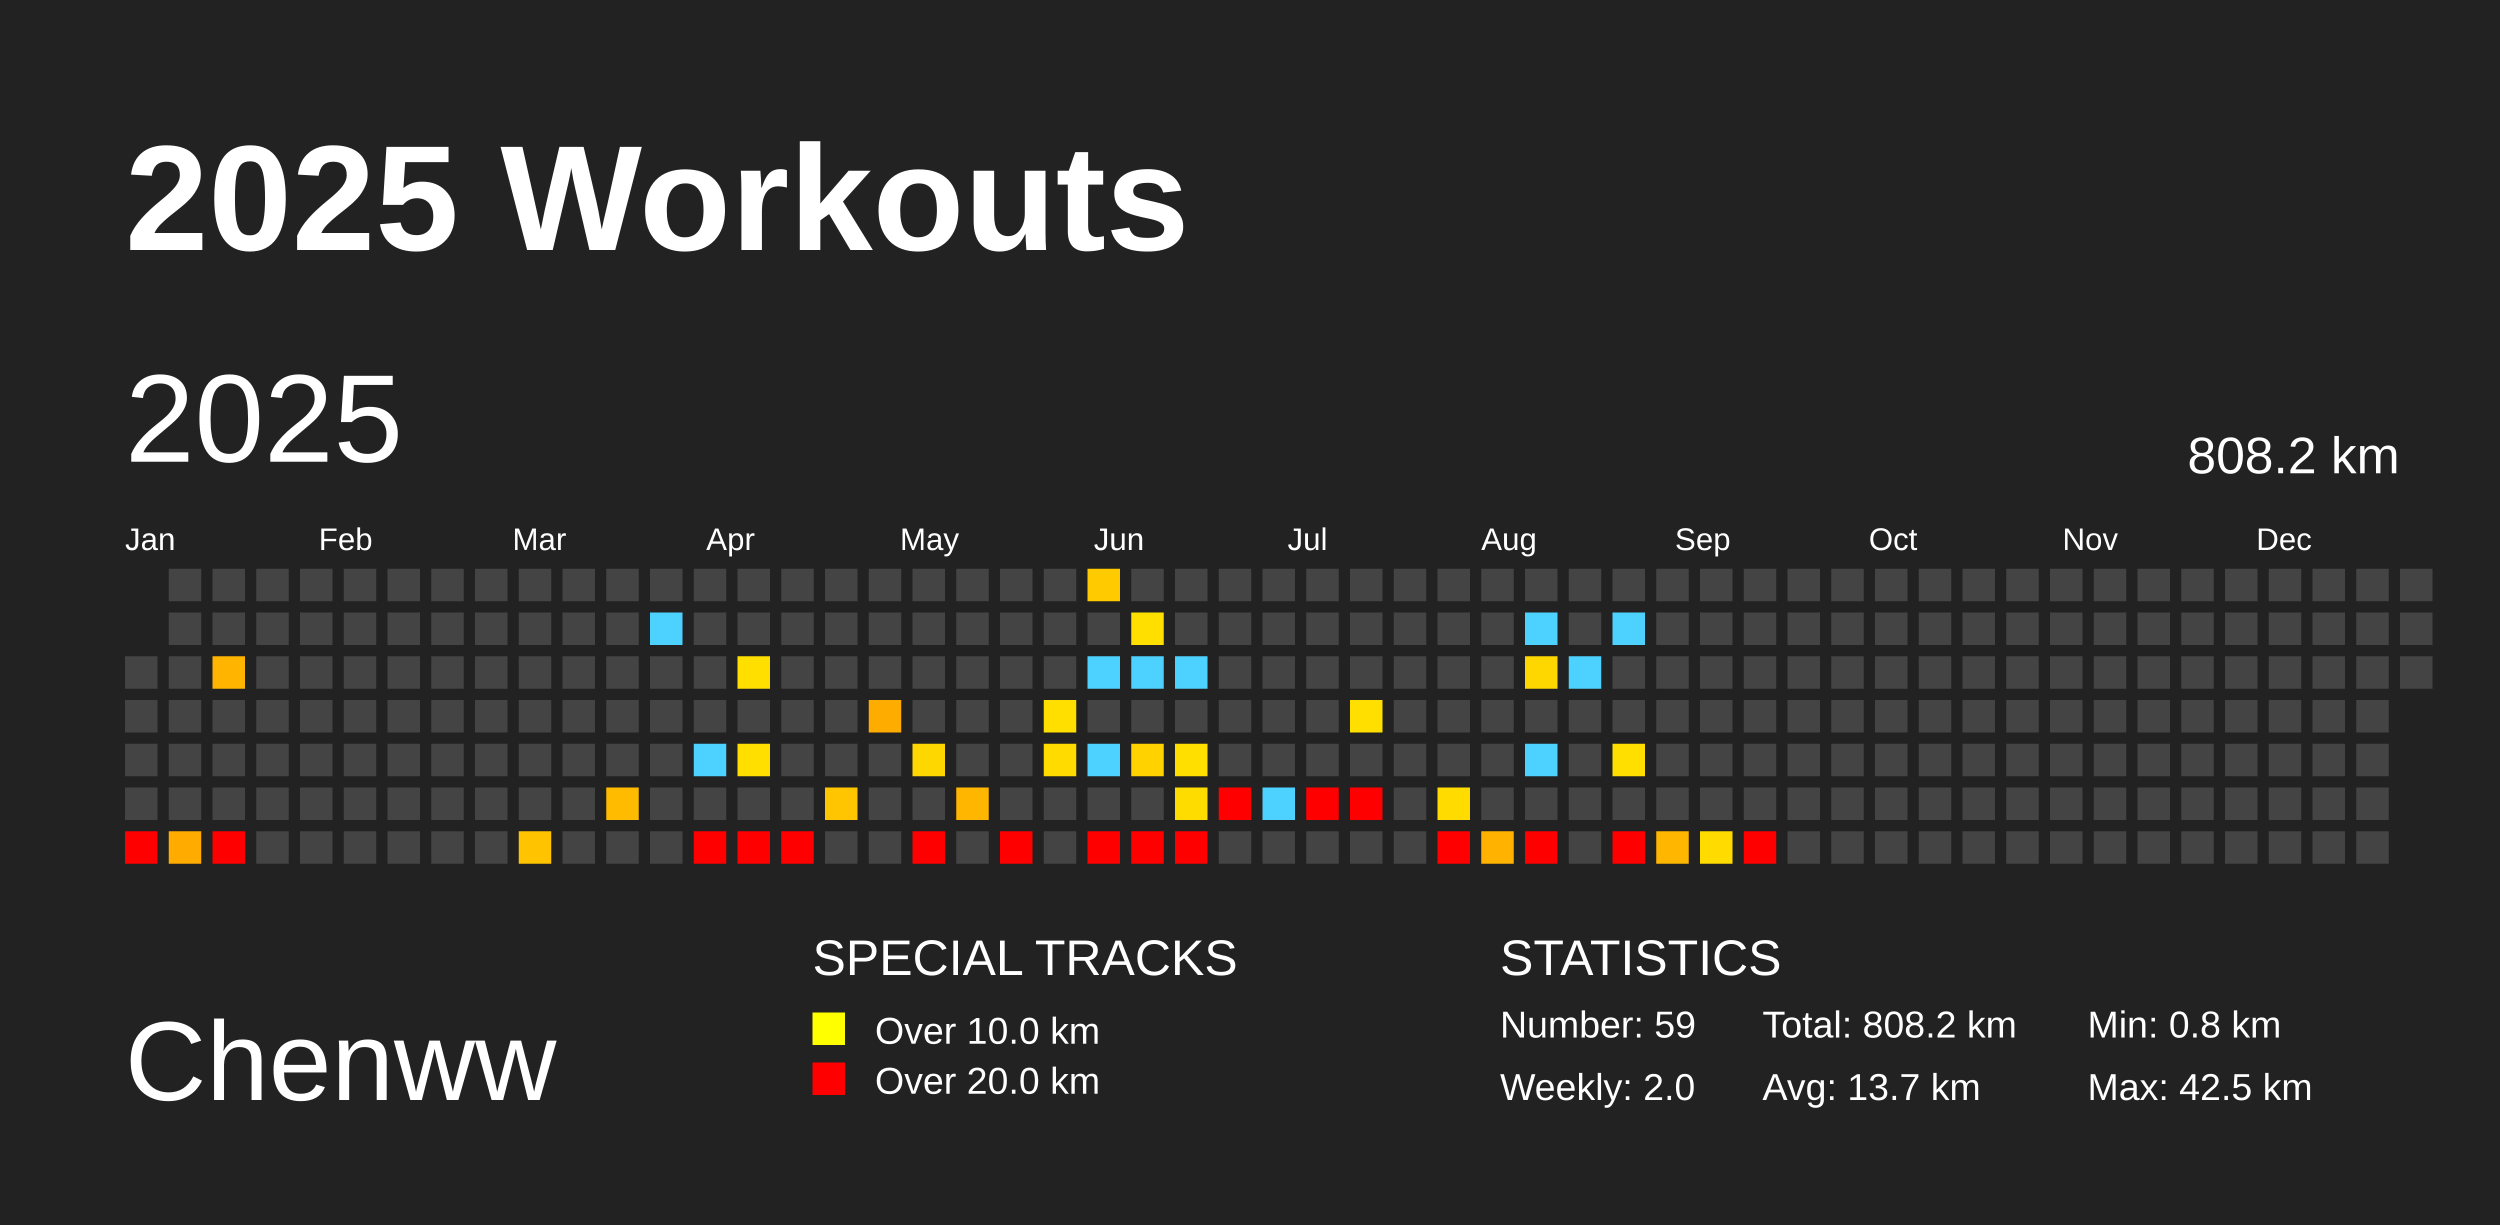
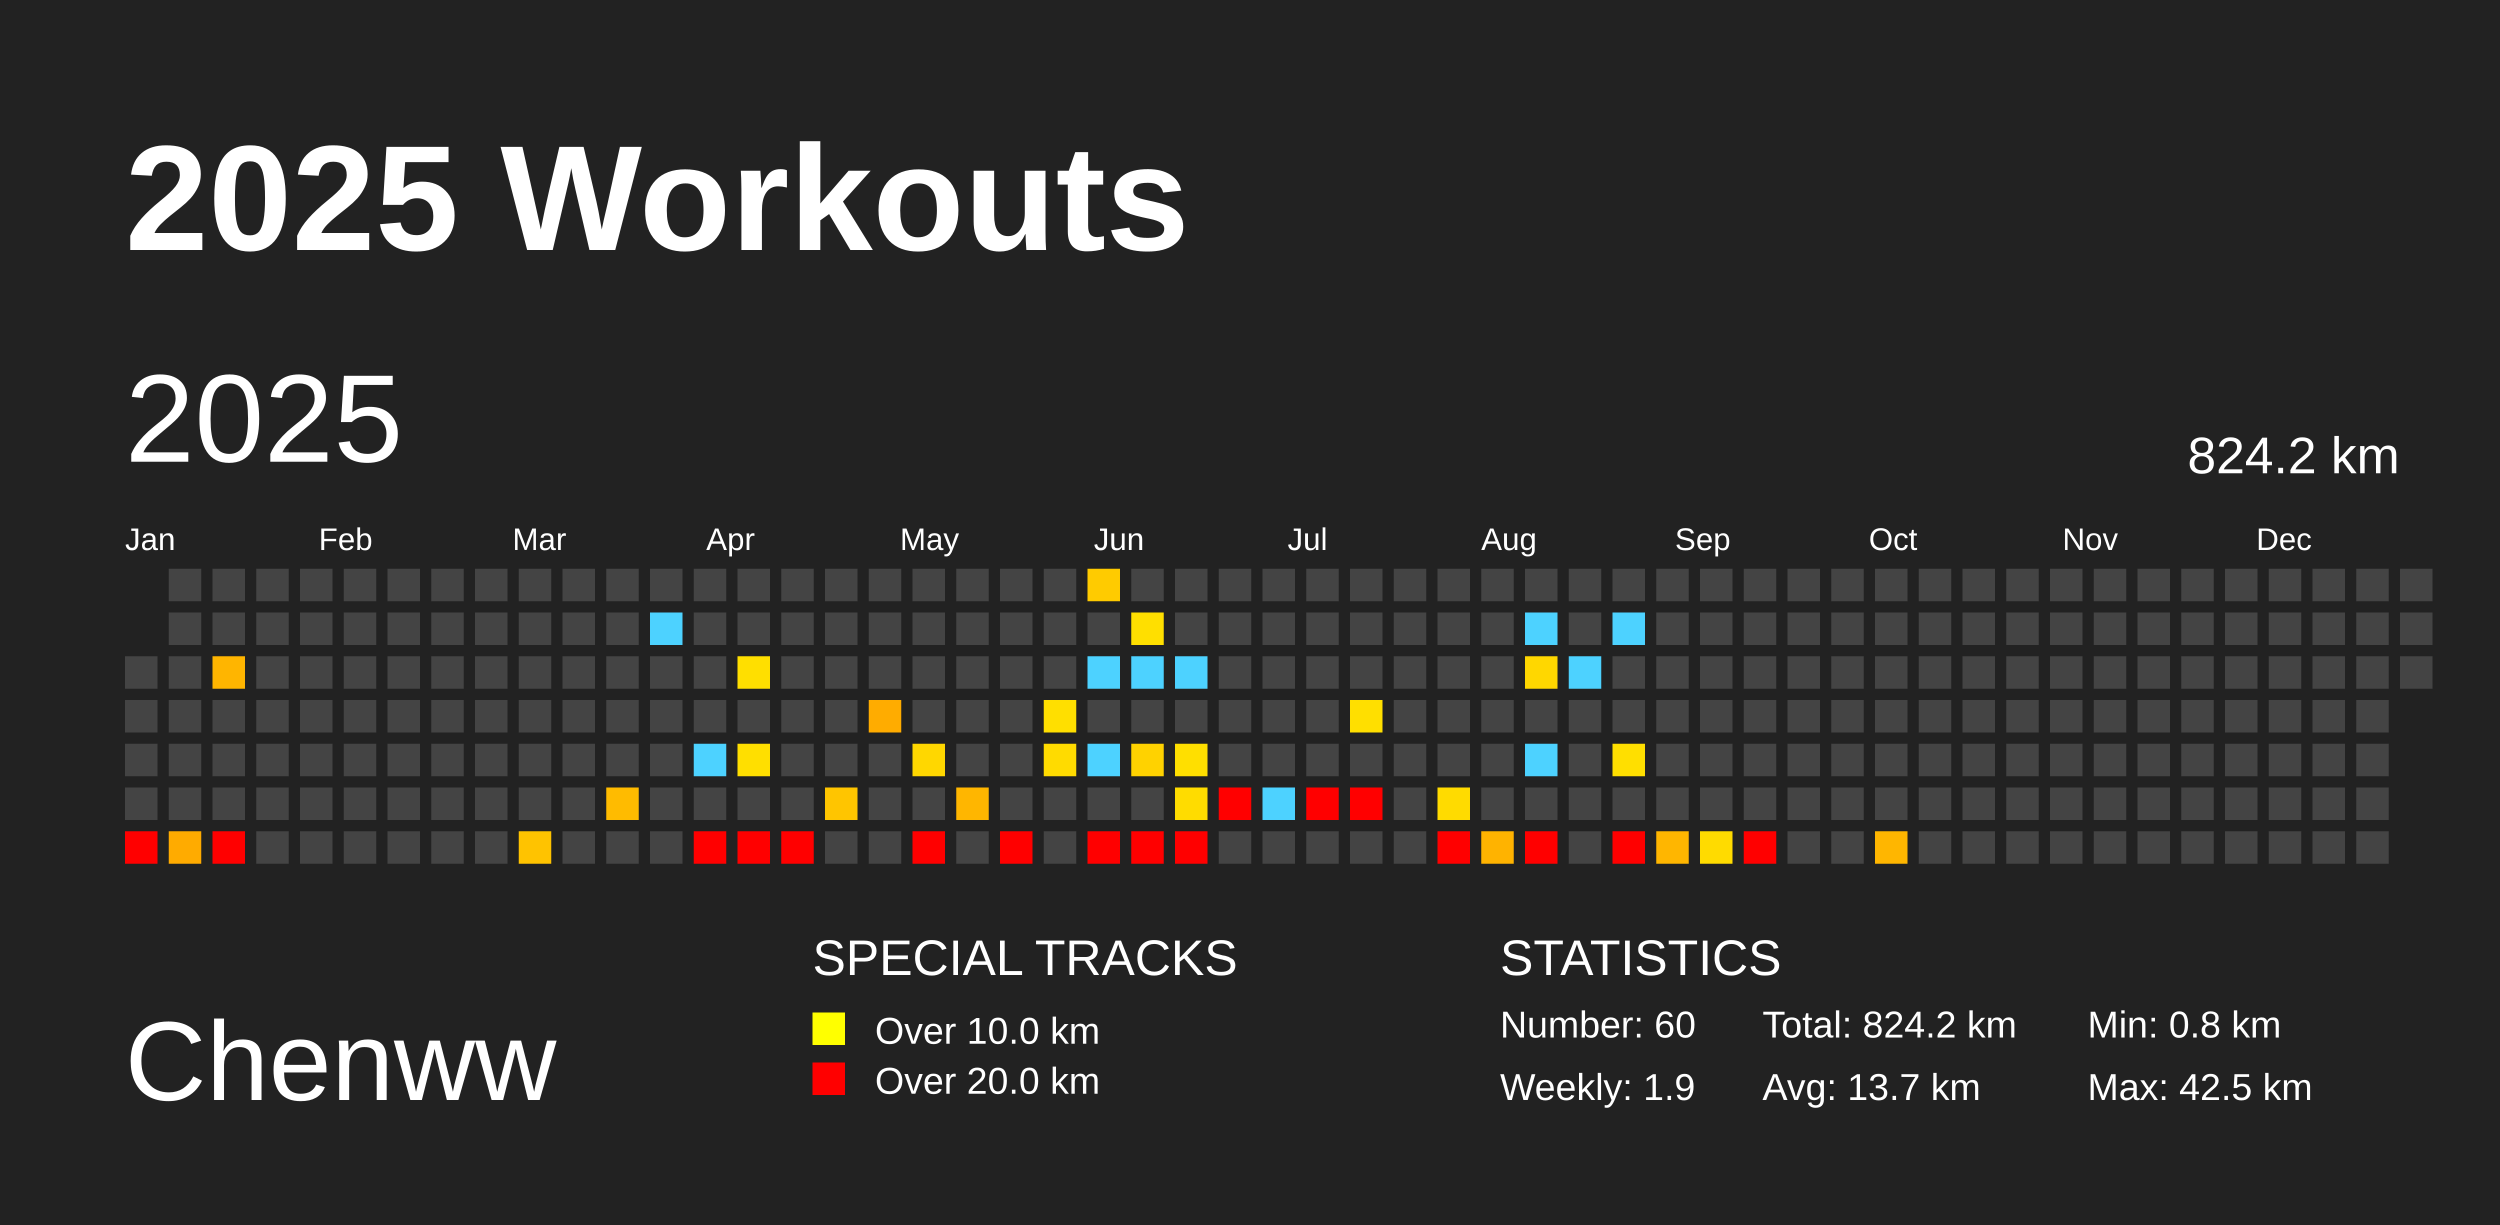
<svg xmlns="http://www.w3.org/2000/svg" baseProfile="full" height="98mm" version="1.1" viewBox="0,0,200,98" width="200mm">
  <defs />
  <rect fill="#222222" height="98" width="200" x="0" y="0" />
  <text fill="#FFFFFF" style="font-size:12px; font-family:Arial; font-weight:bold;" x="10" y="20">2025 Workouts</text>
  <text fill="#FFFFFF" style="font-size:9px; font-family:Arial" x="10" y="88">Chenww</text>
  <text fill="#FFFFFF" style="font-size:4px; font-family:Arial" x="65" y="78">SPECIAL TRACKS</text>
  <rect fill="yellow" height="2.6" width="2.6" x="65" y="81" />
  <text fill="#FFFFFF" style="font-size:3px; font-family:Arial" x="70" y="83.5">Over 10.0 km</text>
  <rect fill="red" height="2.6" width="2.6" x="65" y="85" />
  <text fill="#FFFFFF" style="font-size:3px; font-family:Arial" x="70" y="87.5">Over 20.0 km</text>
  <text fill="#FFFFFF" style="font-size:4px; font-family:Arial" x="120" y="78">STATISTICS</text>
-   <text fill="#FFFFFF" style="font-size:3px; font-family:Arial" x="120" y="83">Number: 59</text>
-   <text fill="#FFFFFF" style="font-size:3px; font-family:Arial" x="120" y="88">Weekly: 2.0</text>
-   <text fill="#FFFFFF" style="font-size:3px; font-family:Arial" x="141" y="83">Total: 808.2 km</text>
+   <text fill="#FFFFFF" style="font-size:3px; font-family:Arial" x="120" y="83">Number: 60</text>
+   <text fill="#FFFFFF" style="font-size:3px; font-family:Arial" x="120" y="88">Weekly: 1.9</text>
+   <text fill="#FFFFFF" style="font-size:3px; font-family:Arial" x="141" y="83">Total: 824.2 km</text>
  <text fill="#FFFFFF" style="font-size:3px; font-family:Arial" x="141" y="88">Avg: 13.7 km</text>
  <text fill="#FFFFFF" style="font-size:3px; font-family:Arial" x="167" y="83">Min: 0.8 km</text>
  <text fill="#FFFFFF" style="font-size:3px; font-family:Arial" x="167" y="88">Max: 42.5 km</text>
  <text dominant-baseline="hanging" fill="#FFFFFF" style="font-size:10.0px; font-family:Arial;" x="10" y="30">2025</text>
-   <text dominant-baseline="hanging" fill="#FFFFFF" style="font-size:4.125px; font-family:Arial;" x="175" y="35">808.2 km</text>
+   <text dominant-baseline="hanging" fill="#FFFFFF" style="font-size:4.125px; font-family:Arial;" x="175" y="35">824.2 km</text>
  <text fill="#FFFFFF" style="font-size:2.5px; font-family:Arial" x="10.0" y="44">Jan</text>
  <text fill="#FFFFFF" style="font-size:2.5px; font-family:Arial" x="25.5" y="44">Feb</text>
  <text fill="#FFFFFF" style="font-size:2.5px; font-family:Arial" x="41.0" y="44">Mar</text>
  <text fill="#FFFFFF" style="font-size:2.5px; font-family:Arial" x="56.5" y="44">Apr</text>
  <text fill="#FFFFFF" style="font-size:2.5px; font-family:Arial" x="72.0" y="44">May</text>
  <text fill="#FFFFFF" style="font-size:2.5px; font-family:Arial" x="87.5" y="44">Jun</text>
  <text fill="#FFFFFF" style="font-size:2.5px; font-family:Arial" x="103.0" y="44">Jul</text>
  <text fill="#FFFFFF" style="font-size:2.5px; font-family:Arial" x="118.5" y="44">Aug</text>
  <text fill="#FFFFFF" style="font-size:2.5px; font-family:Arial" x="134.0" y="44">Sep</text>
  <text fill="#FFFFFF" style="font-size:2.5px; font-family:Arial" x="149.5" y="44">Oct</text>
  <text fill="#FFFFFF" style="font-size:2.5px; font-family:Arial" x="165.0" y="44">Nov</text>
  <text fill="#FFFFFF" style="font-size:2.5px; font-family:Arial" x="180.5" y="44">Dec</text>
  <rect fill="#444444" height="2.6" width="2.6" x="10.0" y="52.5" />
  <rect fill="#444444" height="2.6" width="2.6" x="10.0" y="56.0" />
  <rect fill="#444444" height="2.6" width="2.6" x="10.0" y="59.5" />
  <rect fill="#444444" height="2.6" width="2.6" x="10.0" y="63.0" />
  <rect fill="red" height="2.6" width="2.6" x="10.0" y="66.5" />
  <rect fill="#444444" height="2.6" width="2.6" x="13.5" y="45.5" />
  <rect fill="#444444" height="2.6" width="2.6" x="13.5" y="49.0" />
  <rect fill="#444444" height="2.6" width="2.6" x="13.5" y="52.5" />
  <rect fill="#444444" height="2.6" width="2.6" x="13.5" y="56.0" />
  <rect fill="#444444" height="2.6" width="2.6" x="13.5" y="59.5" />
  <rect fill="#444444" height="2.6" width="2.6" x="13.5" y="63.0" />
  <rect fill="#ffab00" height="2.6" width="2.6" x="13.5" y="66.5" />
  <rect fill="#444444" height="2.6" width="2.6" x="17.0" y="45.5" />
  <rect fill="#444444" height="2.6" width="2.6" x="17.0" y="49.0" />
  <rect fill="#ffb500" height="2.6" width="2.6" x="17.0" y="52.5" />
  <rect fill="#444444" height="2.6" width="2.6" x="17.0" y="56.0" />
  <rect fill="#444444" height="2.6" width="2.6" x="17.0" y="59.5" />
  <rect fill="#444444" height="2.6" width="2.6" x="17.0" y="63.0" />
  <rect fill="red" height="2.6" width="2.6" x="17.0" y="66.5" />
  <rect fill="#444444" height="2.6" width="2.6" x="20.5" y="45.5" />
  <rect fill="#444444" height="2.6" width="2.6" x="20.5" y="49.0" />
  <rect fill="#444444" height="2.6" width="2.6" x="20.5" y="52.5" />
  <rect fill="#444444" height="2.6" width="2.6" x="20.5" y="56.0" />
  <rect fill="#444444" height="2.6" width="2.6" x="20.5" y="59.5" />
  <rect fill="#444444" height="2.6" width="2.6" x="20.5" y="63.0" />
  <rect fill="#444444" height="2.6" width="2.6" x="20.5" y="66.5" />
  <rect fill="#444444" height="2.6" width="2.6" x="24.0" y="45.5" />
  <rect fill="#444444" height="2.6" width="2.6" x="24.0" y="49.0" />
  <rect fill="#444444" height="2.6" width="2.6" x="24.0" y="52.5" />
  <rect fill="#444444" height="2.6" width="2.6" x="24.0" y="56.0" />
  <rect fill="#444444" height="2.6" width="2.6" x="24.0" y="59.5" />
  <rect fill="#444444" height="2.6" width="2.6" x="24.0" y="63.0" />
  <rect fill="#444444" height="2.6" width="2.6" x="24.0" y="66.5" />
  <rect fill="#444444" height="2.6" width="2.6" x="27.5" y="45.5" />
  <rect fill="#444444" height="2.6" width="2.6" x="27.5" y="49.0" />
  <rect fill="#444444" height="2.6" width="2.6" x="27.5" y="52.5" />
  <rect fill="#444444" height="2.6" width="2.6" x="27.5" y="56.0" />
  <rect fill="#444444" height="2.6" width="2.6" x="27.5" y="59.5" />
  <rect fill="#444444" height="2.6" width="2.6" x="27.5" y="63.0" />
  <rect fill="#444444" height="2.6" width="2.6" x="27.5" y="66.5" />
  <rect fill="#444444" height="2.6" width="2.6" x="31.0" y="45.5" />
  <rect fill="#444444" height="2.6" width="2.6" x="31.0" y="49.0" />
  <rect fill="#444444" height="2.6" width="2.6" x="31.0" y="52.5" />
  <rect fill="#444444" height="2.6" width="2.6" x="31.0" y="56.0" />
  <rect fill="#444444" height="2.6" width="2.6" x="31.0" y="59.5" />
  <rect fill="#444444" height="2.6" width="2.6" x="31.0" y="63.0" />
  <rect fill="#444444" height="2.6" width="2.6" x="31.0" y="66.5" />
  <rect fill="#444444" height="2.6" width="2.6" x="34.5" y="45.5" />
  <rect fill="#444444" height="2.6" width="2.6" x="34.5" y="49.0" />
  <rect fill="#444444" height="2.6" width="2.6" x="34.5" y="52.5" />
  <rect fill="#444444" height="2.6" width="2.6" x="34.5" y="56.0" />
  <rect fill="#444444" height="2.6" width="2.6" x="34.5" y="59.5" />
  <rect fill="#444444" height="2.6" width="2.6" x="34.5" y="63.0" />
  <rect fill="#444444" height="2.6" width="2.6" x="34.5" y="66.5" />
  <rect fill="#444444" height="2.6" width="2.6" x="38.0" y="45.5" />
  <rect fill="#444444" height="2.6" width="2.6" x="38.0" y="49.0" />
  <rect fill="#444444" height="2.6" width="2.6" x="38.0" y="52.5" />
  <rect fill="#444444" height="2.6" width="2.6" x="38.0" y="56.0" />
  <rect fill="#444444" height="2.6" width="2.6" x="38.0" y="59.5" />
  <rect fill="#444444" height="2.6" width="2.6" x="38.0" y="63.0" />
  <rect fill="#444444" height="2.6" width="2.6" x="38.0" y="66.5" />
  <rect fill="#444444" height="2.6" width="2.6" x="41.5" y="45.5" />
  <rect fill="#444444" height="2.6" width="2.6" x="41.5" y="49.0" />
  <rect fill="#444444" height="2.6" width="2.6" x="41.5" y="52.5" />
  <rect fill="#444444" height="2.6" width="2.6" x="41.5" y="56.0" />
  <rect fill="#444444" height="2.6" width="2.6" x="41.5" y="59.5" />
  <rect fill="#444444" height="2.6" width="2.6" x="41.5" y="63.0" />
  <rect fill="#ffc300" height="2.6" width="2.6" x="41.5" y="66.5" />
  <rect fill="#444444" height="2.6" width="2.6" x="45.0" y="45.5" />
  <rect fill="#444444" height="2.6" width="2.6" x="45.0" y="49.0" />
  <rect fill="#444444" height="2.6" width="2.6" x="45.0" y="52.5" />
  <rect fill="#444444" height="2.6" width="2.6" x="45.0" y="56.0" />
  <rect fill="#444444" height="2.6" width="2.6" x="45.0" y="59.5" />
  <rect fill="#444444" height="2.6" width="2.6" x="45.0" y="63.0" />
  <rect fill="#444444" height="2.6" width="2.6" x="45.0" y="66.5" />
  <rect fill="#444444" height="2.6" width="2.6" x="48.5" y="45.5" />
  <rect fill="#444444" height="2.6" width="2.6" x="48.5" y="49.0" />
  <rect fill="#444444" height="2.6" width="2.6" x="48.5" y="52.5" />
  <rect fill="#444444" height="2.6" width="2.6" x="48.5" y="56.0" />
  <rect fill="#444444" height="2.6" width="2.6" x="48.5" y="59.5" />
  <rect fill="#ffbb00" height="2.6" width="2.6" x="48.5" y="63.0" />
  <rect fill="#444444" height="2.6" width="2.6" x="48.5" y="66.5" />
  <rect fill="#444444" height="2.6" width="2.6" x="52.0" y="45.5" />
  <rect fill="#4dd2ff" height="2.6" width="2.6" x="52.0" y="49.0" />
  <rect fill="#444444" height="2.6" width="2.6" x="52.0" y="52.5" />
  <rect fill="#444444" height="2.6" width="2.6" x="52.0" y="56.0" />
  <rect fill="#444444" height="2.6" width="2.6" x="52.0" y="59.5" />
  <rect fill="#444444" height="2.6" width="2.6" x="52.0" y="63.0" />
  <rect fill="#444444" height="2.6" width="2.6" x="52.0" y="66.5" />
  <rect fill="#444444" height="2.6" width="2.6" x="55.5" y="45.5" />
  <rect fill="#444444" height="2.6" width="2.6" x="55.5" y="49.0" />
  <rect fill="#444444" height="2.6" width="2.6" x="55.5" y="52.5" />
  <rect fill="#444444" height="2.6" width="2.6" x="55.5" y="56.0" />
  <rect fill="#4dd2ff" height="2.6" width="2.6" x="55.5" y="59.5" />
  <rect fill="#444444" height="2.6" width="2.6" x="55.5" y="63.0" />
  <rect fill="red" height="2.6" width="2.6" x="55.5" y="66.5" />
  <rect fill="#444444" height="2.6" width="2.6" x="59.0" y="45.5" />
  <rect fill="#444444" height="2.6" width="2.6" x="59.0" y="49.0" />
  <rect fill="#ffdf00" height="2.6" width="2.6" x="59.0" y="52.5" />
  <rect fill="#444444" height="2.6" width="2.6" x="59.0" y="56.0" />
  <rect fill="#ffdf00" height="2.6" width="2.6" x="59.0" y="59.5" />
  <rect fill="#444444" height="2.6" width="2.6" x="59.0" y="63.0" />
  <rect fill="red" height="2.6" width="2.6" x="59.0" y="66.5" />
  <rect fill="#444444" height="2.6" width="2.6" x="62.5" y="45.5" />
  <rect fill="#444444" height="2.6" width="2.6" x="62.5" y="49.0" />
  <rect fill="#444444" height="2.6" width="2.6" x="62.5" y="52.5" />
  <rect fill="#444444" height="2.6" width="2.6" x="62.5" y="56.0" />
  <rect fill="#444444" height="2.6" width="2.6" x="62.5" y="59.5" />
  <rect fill="#444444" height="2.6" width="2.6" x="62.5" y="63.0" />
  <rect fill="red" height="2.6" width="2.6" x="62.5" y="66.5" />
  <rect fill="#444444" height="2.6" width="2.6" x="66.0" y="45.5" />
  <rect fill="#444444" height="2.6" width="2.6" x="66.0" y="49.0" />
  <rect fill="#444444" height="2.6" width="2.6" x="66.0" y="52.5" />
  <rect fill="#444444" height="2.6" width="2.6" x="66.0" y="56.0" />
  <rect fill="#444444" height="2.6" width="2.6" x="66.0" y="59.5" />
  <rect fill="#ffc500" height="2.6" width="2.6" x="66.0" y="63.0" />
  <rect fill="#444444" height="2.6" width="2.6" x="66.0" y="66.5" />
  <rect fill="#444444" height="2.6" width="2.6" x="69.5" y="45.5" />
  <rect fill="#444444" height="2.6" width="2.6" x="69.5" y="49.0" />
  <rect fill="#444444" height="2.6" width="2.6" x="69.5" y="52.5" />
  <rect fill="#ffac00" height="2.6" width="2.6" x="69.5" y="56.0" />
  <rect fill="#444444" height="2.6" width="2.6" x="69.5" y="59.5" />
  <rect fill="#444444" height="2.6" width="2.6" x="69.5" y="63.0" />
  <rect fill="#444444" height="2.6" width="2.6" x="69.5" y="66.5" />
  <rect fill="#444444" height="2.6" width="2.6" x="73.0" y="45.5" />
  <rect fill="#444444" height="2.6" width="2.6" x="73.0" y="49.0" />
  <rect fill="#444444" height="2.6" width="2.6" x="73.0" y="52.5" />
  <rect fill="#444444" height="2.6" width="2.6" x="73.0" y="56.0" />
  <rect fill="#ffd700" height="2.6" width="2.6" x="73.0" y="59.5" />
  <rect fill="#444444" height="2.6" width="2.6" x="73.0" y="63.0" />
  <rect fill="red" height="2.6" width="2.6" x="73.0" y="66.5" />
  <rect fill="#444444" height="2.6" width="2.6" x="76.5" y="45.5" />
  <rect fill="#444444" height="2.6" width="2.6" x="76.5" y="49.0" />
  <rect fill="#444444" height="2.6" width="2.6" x="76.5" y="52.5" />
  <rect fill="#444444" height="2.6" width="2.6" x="76.5" y="56.0" />
  <rect fill="#444444" height="2.6" width="2.6" x="76.5" y="59.5" />
  <rect fill="#ffb600" height="2.6" width="2.6" x="76.5" y="63.0" />
  <rect fill="#444444" height="2.6" width="2.6" x="76.5" y="66.5" />
  <rect fill="#444444" height="2.6" width="2.6" x="80.0" y="45.5" />
  <rect fill="#444444" height="2.6" width="2.6" x="80.0" y="49.0" />
  <rect fill="#444444" height="2.6" width="2.6" x="80.0" y="52.5" />
  <rect fill="#444444" height="2.6" width="2.6" x="80.0" y="56.0" />
  <rect fill="#444444" height="2.6" width="2.6" x="80.0" y="59.5" />
  <rect fill="#444444" height="2.6" width="2.6" x="80.0" y="63.0" />
  <rect fill="red" height="2.6" width="2.6" x="80.0" y="66.5" />
  <rect fill="#444444" height="2.6" width="2.6" x="83.5" y="45.5" />
  <rect fill="#444444" height="2.6" width="2.6" x="83.5" y="49.0" />
  <rect fill="#444444" height="2.6" width="2.6" x="83.5" y="52.5" />
  <rect fill="#ffdf00" height="2.6" width="2.6" x="83.5" y="56.0" />
  <rect fill="#ffdb00" height="2.6" width="2.6" x="83.5" y="59.5" />
  <rect fill="#444444" height="2.6" width="2.6" x="83.5" y="63.0" />
  <rect fill="#444444" height="2.6" width="2.6" x="83.5" y="66.5" />
  <rect fill="#ffcb00" height="2.6" width="2.6" x="87.0" y="45.5" />
  <rect fill="#444444" height="2.6" width="2.6" x="87.0" y="49.0" />
  <rect fill="#4dd2ff" height="2.6" width="2.6" x="87.0" y="52.5" />
  <rect fill="#444444" height="2.6" width="2.6" x="87.0" y="56.0" />
  <rect fill="#4dd2ff" height="2.6" width="2.6" x="87.0" y="59.5" />
  <rect fill="#444444" height="2.6" width="2.6" x="87.0" y="63.0" />
  <rect fill="red" height="2.6" width="2.6" x="87.0" y="66.5" />
  <rect fill="#444444" height="2.6" width="2.6" x="90.5" y="45.5" />
  <rect fill="#ffdf00" height="2.6" width="2.6" x="90.5" y="49.0" />
  <rect fill="#4dd2ff" height="2.6" width="2.6" x="90.5" y="52.5" />
  <rect fill="#444444" height="2.6" width="2.6" x="90.5" y="56.0" />
  <rect fill="#ffd200" height="2.6" width="2.6" x="90.5" y="59.5" />
  <rect fill="#444444" height="2.6" width="2.6" x="90.5" y="63.0" />
  <rect fill="red" height="2.6" width="2.6" x="90.5" y="66.5" />
  <rect fill="#444444" height="2.6" width="2.6" x="94.0" y="45.5" />
  <rect fill="#444444" height="2.6" width="2.6" x="94.0" y="49.0" />
  <rect fill="#4dd2ff" height="2.6" width="2.6" x="94.0" y="52.5" />
  <rect fill="#444444" height="2.6" width="2.6" x="94.0" y="56.0" />
  <rect fill="#ffdf00" height="2.6" width="2.6" x="94.0" y="59.5" />
  <rect fill="#ffdc00" height="2.6" width="2.6" x="94.0" y="63.0" />
  <rect fill="red" height="2.6" width="2.6" x="94.0" y="66.5" />
  <rect fill="#444444" height="2.6" width="2.6" x="97.5" y="45.5" />
  <rect fill="#444444" height="2.6" width="2.6" x="97.5" y="49.0" />
  <rect fill="#444444" height="2.6" width="2.6" x="97.5" y="52.5" />
  <rect fill="#444444" height="2.6" width="2.6" x="97.5" y="56.0" />
  <rect fill="#444444" height="2.6" width="2.6" x="97.5" y="59.5" />
  <rect fill="red" height="2.6" width="2.6" x="97.5" y="63.0" />
  <rect fill="#444444" height="2.6" width="2.6" x="97.5" y="66.5" />
  <rect fill="#444444" height="2.6" width="2.6" x="101.0" y="45.5" />
  <rect fill="#444444" height="2.6" width="2.6" x="101.0" y="49.0" />
  <rect fill="#444444" height="2.6" width="2.6" x="101.0" y="52.5" />
  <rect fill="#444444" height="2.6" width="2.6" x="101.0" y="56.0" />
  <rect fill="#444444" height="2.6" width="2.6" x="101.0" y="59.5" />
  <rect fill="#4dd2ff" height="2.6" width="2.6" x="101.0" y="63.0" />
  <rect fill="#444444" height="2.6" width="2.6" x="101.0" y="66.5" />
  <rect fill="#444444" height="2.6" width="2.6" x="104.5" y="45.5" />
  <rect fill="#444444" height="2.6" width="2.6" x="104.5" y="49.0" />
  <rect fill="#444444" height="2.6" width="2.6" x="104.5" y="52.5" />
  <rect fill="#444444" height="2.6" width="2.6" x="104.5" y="56.0" />
  <rect fill="#444444" height="2.6" width="2.6" x="104.5" y="59.5" />
  <rect fill="red" height="2.6" width="2.6" x="104.5" y="63.0" />
  <rect fill="#444444" height="2.6" width="2.6" x="104.5" y="66.5" />
  <rect fill="#444444" height="2.6" width="2.6" x="108.0" y="45.5" />
  <rect fill="#444444" height="2.6" width="2.6" x="108.0" y="49.0" />
  <rect fill="#444444" height="2.6" width="2.6" x="108.0" y="52.5" />
  <rect fill="#ffdf00" height="2.6" width="2.6" x="108.0" y="56.0" />
  <rect fill="#444444" height="2.6" width="2.6" x="108.0" y="59.5" />
  <rect fill="red" height="2.6" width="2.6" x="108.0" y="63.0" />
  <rect fill="#444444" height="2.6" width="2.6" x="108.0" y="66.5" />
  <rect fill="#444444" height="2.6" width="2.6" x="111.5" y="45.5" />
  <rect fill="#444444" height="2.6" width="2.6" x="111.5" y="49.0" />
  <rect fill="#444444" height="2.6" width="2.6" x="111.5" y="52.5" />
  <rect fill="#444444" height="2.6" width="2.6" x="111.5" y="56.0" />
  <rect fill="#444444" height="2.6" width="2.6" x="111.5" y="59.5" />
  <rect fill="#444444" height="2.6" width="2.6" x="111.5" y="63.0" />
  <rect fill="#444444" height="2.6" width="2.6" x="111.5" y="66.5" />
  <rect fill="#444444" height="2.6" width="2.6" x="115.0" y="45.5" />
  <rect fill="#444444" height="2.6" width="2.6" x="115.0" y="49.0" />
  <rect fill="#444444" height="2.6" width="2.6" x="115.0" y="52.5" />
  <rect fill="#444444" height="2.6" width="2.6" x="115.0" y="56.0" />
  <rect fill="#444444" height="2.6" width="2.6" x="115.0" y="59.5" />
  <rect fill="#ffdb00" height="2.6" width="2.6" x="115.0" y="63.0" />
  <rect fill="red" height="2.6" width="2.6" x="115.0" y="66.5" />
  <rect fill="#444444" height="2.6" width="2.6" x="118.5" y="45.5" />
  <rect fill="#444444" height="2.6" width="2.6" x="118.5" y="49.0" />
  <rect fill="#444444" height="2.6" width="2.6" x="118.5" y="52.5" />
  <rect fill="#444444" height="2.6" width="2.6" x="118.5" y="56.0" />
  <rect fill="#444444" height="2.6" width="2.6" x="118.5" y="59.5" />
  <rect fill="#444444" height="2.6" width="2.6" x="118.5" y="63.0" />
  <rect fill="#ffb300" height="2.6" width="2.6" x="118.5" y="66.5" />
  <rect fill="#444444" height="2.6" width="2.6" x="122.0" y="45.5" />
  <rect fill="#4dd2ff" height="2.6" width="2.6" x="122.0" y="49.0" />
  <rect fill="#ffd700" height="2.6" width="2.6" x="122.0" y="52.5" />
  <rect fill="#444444" height="2.6" width="2.6" x="122.0" y="56.0" />
  <rect fill="#4dd2ff" height="2.6" width="2.6" x="122.0" y="59.5" />
  <rect fill="#444444" height="2.6" width="2.6" x="122.0" y="63.0" />
  <rect fill="red" height="2.6" width="2.6" x="122.0" y="66.5" />
  <rect fill="#444444" height="2.6" width="2.6" x="125.5" y="45.5" />
  <rect fill="#444444" height="2.6" width="2.6" x="125.5" y="49.0" />
  <rect fill="#4dd2ff" height="2.6" width="2.6" x="125.5" y="52.5" />
  <rect fill="#444444" height="2.6" width="2.6" x="125.5" y="56.0" />
  <rect fill="#444444" height="2.6" width="2.6" x="125.5" y="59.5" />
  <rect fill="#444444" height="2.6" width="2.6" x="125.5" y="63.0" />
  <rect fill="#444444" height="2.6" width="2.6" x="125.5" y="66.5" />
  <rect fill="#444444" height="2.6" width="2.6" x="129.0" y="45.5" />
  <rect fill="#4dd2ff" height="2.6" width="2.6" x="129.0" y="49.0" />
  <rect fill="#444444" height="2.6" width="2.6" x="129.0" y="52.5" />
  <rect fill="#444444" height="2.6" width="2.6" x="129.0" y="56.0" />
  <rect fill="#ffdf00" height="2.6" width="2.6" x="129.0" y="59.5" />
  <rect fill="#444444" height="2.6" width="2.6" x="129.0" y="63.0" />
  <rect fill="red" height="2.6" width="2.6" x="129.0" y="66.5" />
  <rect fill="#444444" height="2.6" width="2.6" x="132.5" y="45.5" />
  <rect fill="#444444" height="2.6" width="2.6" x="132.5" y="49.0" />
  <rect fill="#444444" height="2.6" width="2.6" x="132.5" y="52.5" />
  <rect fill="#444444" height="2.6" width="2.6" x="132.5" y="56.0" />
  <rect fill="#444444" height="2.6" width="2.6" x="132.5" y="59.5" />
  <rect fill="#444444" height="2.6" width="2.6" x="132.5" y="63.0" />
  <rect fill="#ffb600" height="2.6" width="2.6" x="132.5" y="66.5" />
  <rect fill="#444444" height="2.6" width="2.6" x="136.0" y="45.5" />
  <rect fill="#444444" height="2.6" width="2.6" x="136.0" y="49.0" />
  <rect fill="#444444" height="2.6" width="2.6" x="136.0" y="52.5" />
  <rect fill="#444444" height="2.6" width="2.6" x="136.0" y="56.0" />
  <rect fill="#444444" height="2.6" width="2.6" x="136.0" y="59.5" />
  <rect fill="#444444" height="2.6" width="2.6" x="136.0" y="63.0" />
  <rect fill="#ffdb00" height="2.6" width="2.6" x="136.0" y="66.5" />
  <rect fill="#444444" height="2.6" width="2.6" x="139.5" y="45.5" />
  <rect fill="#444444" height="2.6" width="2.6" x="139.5" y="49.0" />
  <rect fill="#444444" height="2.6" width="2.6" x="139.5" y="52.5" />
  <rect fill="#444444" height="2.6" width="2.6" x="139.5" y="56.0" />
  <rect fill="#444444" height="2.6" width="2.6" x="139.5" y="59.5" />
  <rect fill="#444444" height="2.6" width="2.6" x="139.5" y="63.0" />
  <rect fill="red" height="2.6" width="2.6" x="139.5" y="66.5" />
  <rect fill="#444444" height="2.6" width="2.6" x="143.0" y="45.5" />
  <rect fill="#444444" height="2.6" width="2.6" x="143.0" y="49.0" />
  <rect fill="#444444" height="2.6" width="2.6" x="143.0" y="52.5" />
  <rect fill="#444444" height="2.6" width="2.6" x="143.0" y="56.0" />
  <rect fill="#444444" height="2.6" width="2.6" x="143.0" y="59.5" />
  <rect fill="#444444" height="2.6" width="2.6" x="143.0" y="63.0" />
  <rect fill="#444444" height="2.6" width="2.6" x="143.0" y="66.5" />
  <rect fill="#444444" height="2.6" width="2.6" x="146.5" y="45.5" />
  <rect fill="#444444" height="2.6" width="2.6" x="146.5" y="49.0" />
  <rect fill="#444444" height="2.6" width="2.6" x="146.5" y="52.5" />
  <rect fill="#444444" height="2.6" width="2.6" x="146.5" y="56.0" />
  <rect fill="#444444" height="2.6" width="2.6" x="146.5" y="59.5" />
  <rect fill="#444444" height="2.6" width="2.6" x="146.5" y="63.0" />
  <rect fill="#444444" height="2.6" width="2.6" x="146.5" y="66.5" />
  <rect fill="#444444" height="2.6" width="2.6" x="150.0" y="45.5" />
  <rect fill="#444444" height="2.6" width="2.6" x="150.0" y="49.0" />
  <rect fill="#444444" height="2.6" width="2.6" x="150.0" y="52.5" />
  <rect fill="#444444" height="2.6" width="2.6" x="150.0" y="56.0" />
  <rect fill="#444444" height="2.6" width="2.6" x="150.0" y="59.5" />
  <rect fill="#444444" height="2.6" width="2.6" x="150.0" y="63.0" />
-   <rect fill="#444444" height="2.6" width="2.6" x="150.0" y="66.5" />
+   <rect fill="#ffb600" height="2.6" width="2.6" x="150.0" y="66.5" />
  <rect fill="#444444" height="2.6" width="2.6" x="153.5" y="45.5" />
  <rect fill="#444444" height="2.6" width="2.6" x="153.5" y="49.0" />
  <rect fill="#444444" height="2.6" width="2.6" x="153.5" y="52.5" />
  <rect fill="#444444" height="2.6" width="2.6" x="153.5" y="56.0" />
  <rect fill="#444444" height="2.6" width="2.6" x="153.5" y="59.5" />
  <rect fill="#444444" height="2.6" width="2.6" x="153.5" y="63.0" />
  <rect fill="#444444" height="2.6" width="2.6" x="153.5" y="66.5" />
  <rect fill="#444444" height="2.6" width="2.6" x="157.0" y="45.5" />
  <rect fill="#444444" height="2.6" width="2.6" x="157.0" y="49.0" />
  <rect fill="#444444" height="2.6" width="2.6" x="157.0" y="52.5" />
  <rect fill="#444444" height="2.6" width="2.6" x="157.0" y="56.0" />
  <rect fill="#444444" height="2.6" width="2.6" x="157.0" y="59.5" />
  <rect fill="#444444" height="2.6" width="2.6" x="157.0" y="63.0" />
  <rect fill="#444444" height="2.6" width="2.6" x="157.0" y="66.5" />
  <rect fill="#444444" height="2.6" width="2.6" x="160.5" y="45.5" />
  <rect fill="#444444" height="2.6" width="2.6" x="160.5" y="49.0" />
  <rect fill="#444444" height="2.6" width="2.6" x="160.5" y="52.5" />
  <rect fill="#444444" height="2.6" width="2.6" x="160.5" y="56.0" />
  <rect fill="#444444" height="2.6" width="2.6" x="160.5" y="59.5" />
  <rect fill="#444444" height="2.6" width="2.6" x="160.5" y="63.0" />
  <rect fill="#444444" height="2.6" width="2.6" x="160.5" y="66.5" />
  <rect fill="#444444" height="2.6" width="2.6" x="164.0" y="45.5" />
  <rect fill="#444444" height="2.6" width="2.6" x="164.0" y="49.0" />
  <rect fill="#444444" height="2.6" width="2.6" x="164.0" y="52.5" />
  <rect fill="#444444" height="2.6" width="2.6" x="164.0" y="56.0" />
  <rect fill="#444444" height="2.6" width="2.6" x="164.0" y="59.5" />
  <rect fill="#444444" height="2.6" width="2.6" x="164.0" y="63.0" />
  <rect fill="#444444" height="2.6" width="2.6" x="164.0" y="66.5" />
  <rect fill="#444444" height="2.6" width="2.6" x="167.5" y="45.5" />
  <rect fill="#444444" height="2.6" width="2.6" x="167.5" y="49.0" />
  <rect fill="#444444" height="2.6" width="2.6" x="167.5" y="52.5" />
  <rect fill="#444444" height="2.6" width="2.6" x="167.5" y="56.0" />
  <rect fill="#444444" height="2.6" width="2.6" x="167.5" y="59.5" />
  <rect fill="#444444" height="2.6" width="2.6" x="167.5" y="63.0" />
  <rect fill="#444444" height="2.6" width="2.6" x="167.5" y="66.5" />
  <rect fill="#444444" height="2.6" width="2.6" x="171.0" y="45.5" />
  <rect fill="#444444" height="2.6" width="2.6" x="171.0" y="49.0" />
  <rect fill="#444444" height="2.6" width="2.6" x="171.0" y="52.5" />
  <rect fill="#444444" height="2.6" width="2.6" x="171.0" y="56.0" />
  <rect fill="#444444" height="2.6" width="2.6" x="171.0" y="59.5" />
  <rect fill="#444444" height="2.6" width="2.6" x="171.0" y="63.0" />
  <rect fill="#444444" height="2.6" width="2.6" x="171.0" y="66.5" />
  <rect fill="#444444" height="2.6" width="2.6" x="174.5" y="45.5" />
  <rect fill="#444444" height="2.6" width="2.6" x="174.5" y="49.0" />
  <rect fill="#444444" height="2.6" width="2.6" x="174.5" y="52.5" />
  <rect fill="#444444" height="2.6" width="2.6" x="174.5" y="56.0" />
  <rect fill="#444444" height="2.6" width="2.6" x="174.5" y="59.5" />
  <rect fill="#444444" height="2.6" width="2.6" x="174.5" y="63.0" />
  <rect fill="#444444" height="2.6" width="2.6" x="174.5" y="66.5" />
  <rect fill="#444444" height="2.6" width="2.6" x="178.0" y="45.5" />
  <rect fill="#444444" height="2.6" width="2.6" x="178.0" y="49.0" />
  <rect fill="#444444" height="2.6" width="2.6" x="178.0" y="52.5" />
  <rect fill="#444444" height="2.6" width="2.6" x="178.0" y="56.0" />
  <rect fill="#444444" height="2.6" width="2.6" x="178.0" y="59.5" />
  <rect fill="#444444" height="2.6" width="2.6" x="178.0" y="63.0" />
  <rect fill="#444444" height="2.6" width="2.6" x="178.0" y="66.5" />
  <rect fill="#444444" height="2.6" width="2.6" x="181.5" y="45.5" />
  <rect fill="#444444" height="2.6" width="2.6" x="181.5" y="49.0" />
  <rect fill="#444444" height="2.6" width="2.6" x="181.5" y="52.5" />
  <rect fill="#444444" height="2.6" width="2.6" x="181.5" y="56.0" />
  <rect fill="#444444" height="2.6" width="2.6" x="181.5" y="59.5" />
  <rect fill="#444444" height="2.6" width="2.6" x="181.5" y="63.0" />
  <rect fill="#444444" height="2.6" width="2.6" x="181.5" y="66.5" />
  <rect fill="#444444" height="2.6" width="2.6" x="185.0" y="45.5" />
  <rect fill="#444444" height="2.6" width="2.6" x="185.0" y="49.0" />
  <rect fill="#444444" height="2.6" width="2.6" x="185.0" y="52.5" />
  <rect fill="#444444" height="2.6" width="2.6" x="185.0" y="56.0" />
  <rect fill="#444444" height="2.6" width="2.6" x="185.0" y="59.5" />
  <rect fill="#444444" height="2.6" width="2.6" x="185.0" y="63.0" />
  <rect fill="#444444" height="2.6" width="2.6" x="185.0" y="66.5" />
  <rect fill="#444444" height="2.6" width="2.6" x="188.5" y="45.5" />
  <rect fill="#444444" height="2.6" width="2.6" x="188.5" y="49.0" />
  <rect fill="#444444" height="2.6" width="2.6" x="188.5" y="52.5" />
  <rect fill="#444444" height="2.6" width="2.6" x="188.5" y="56.0" />
  <rect fill="#444444" height="2.6" width="2.6" x="188.5" y="59.5" />
  <rect fill="#444444" height="2.6" width="2.6" x="188.5" y="63.0" />
  <rect fill="#444444" height="2.6" width="2.6" x="188.5" y="66.5" />
  <rect fill="#444444" height="2.6" width="2.6" x="192.0" y="45.5" />
  <rect fill="#444444" height="2.6" width="2.6" x="192.0" y="49.0" />
  <rect fill="#444444" height="2.6" width="2.6" x="192.0" y="52.5" />
</svg>
